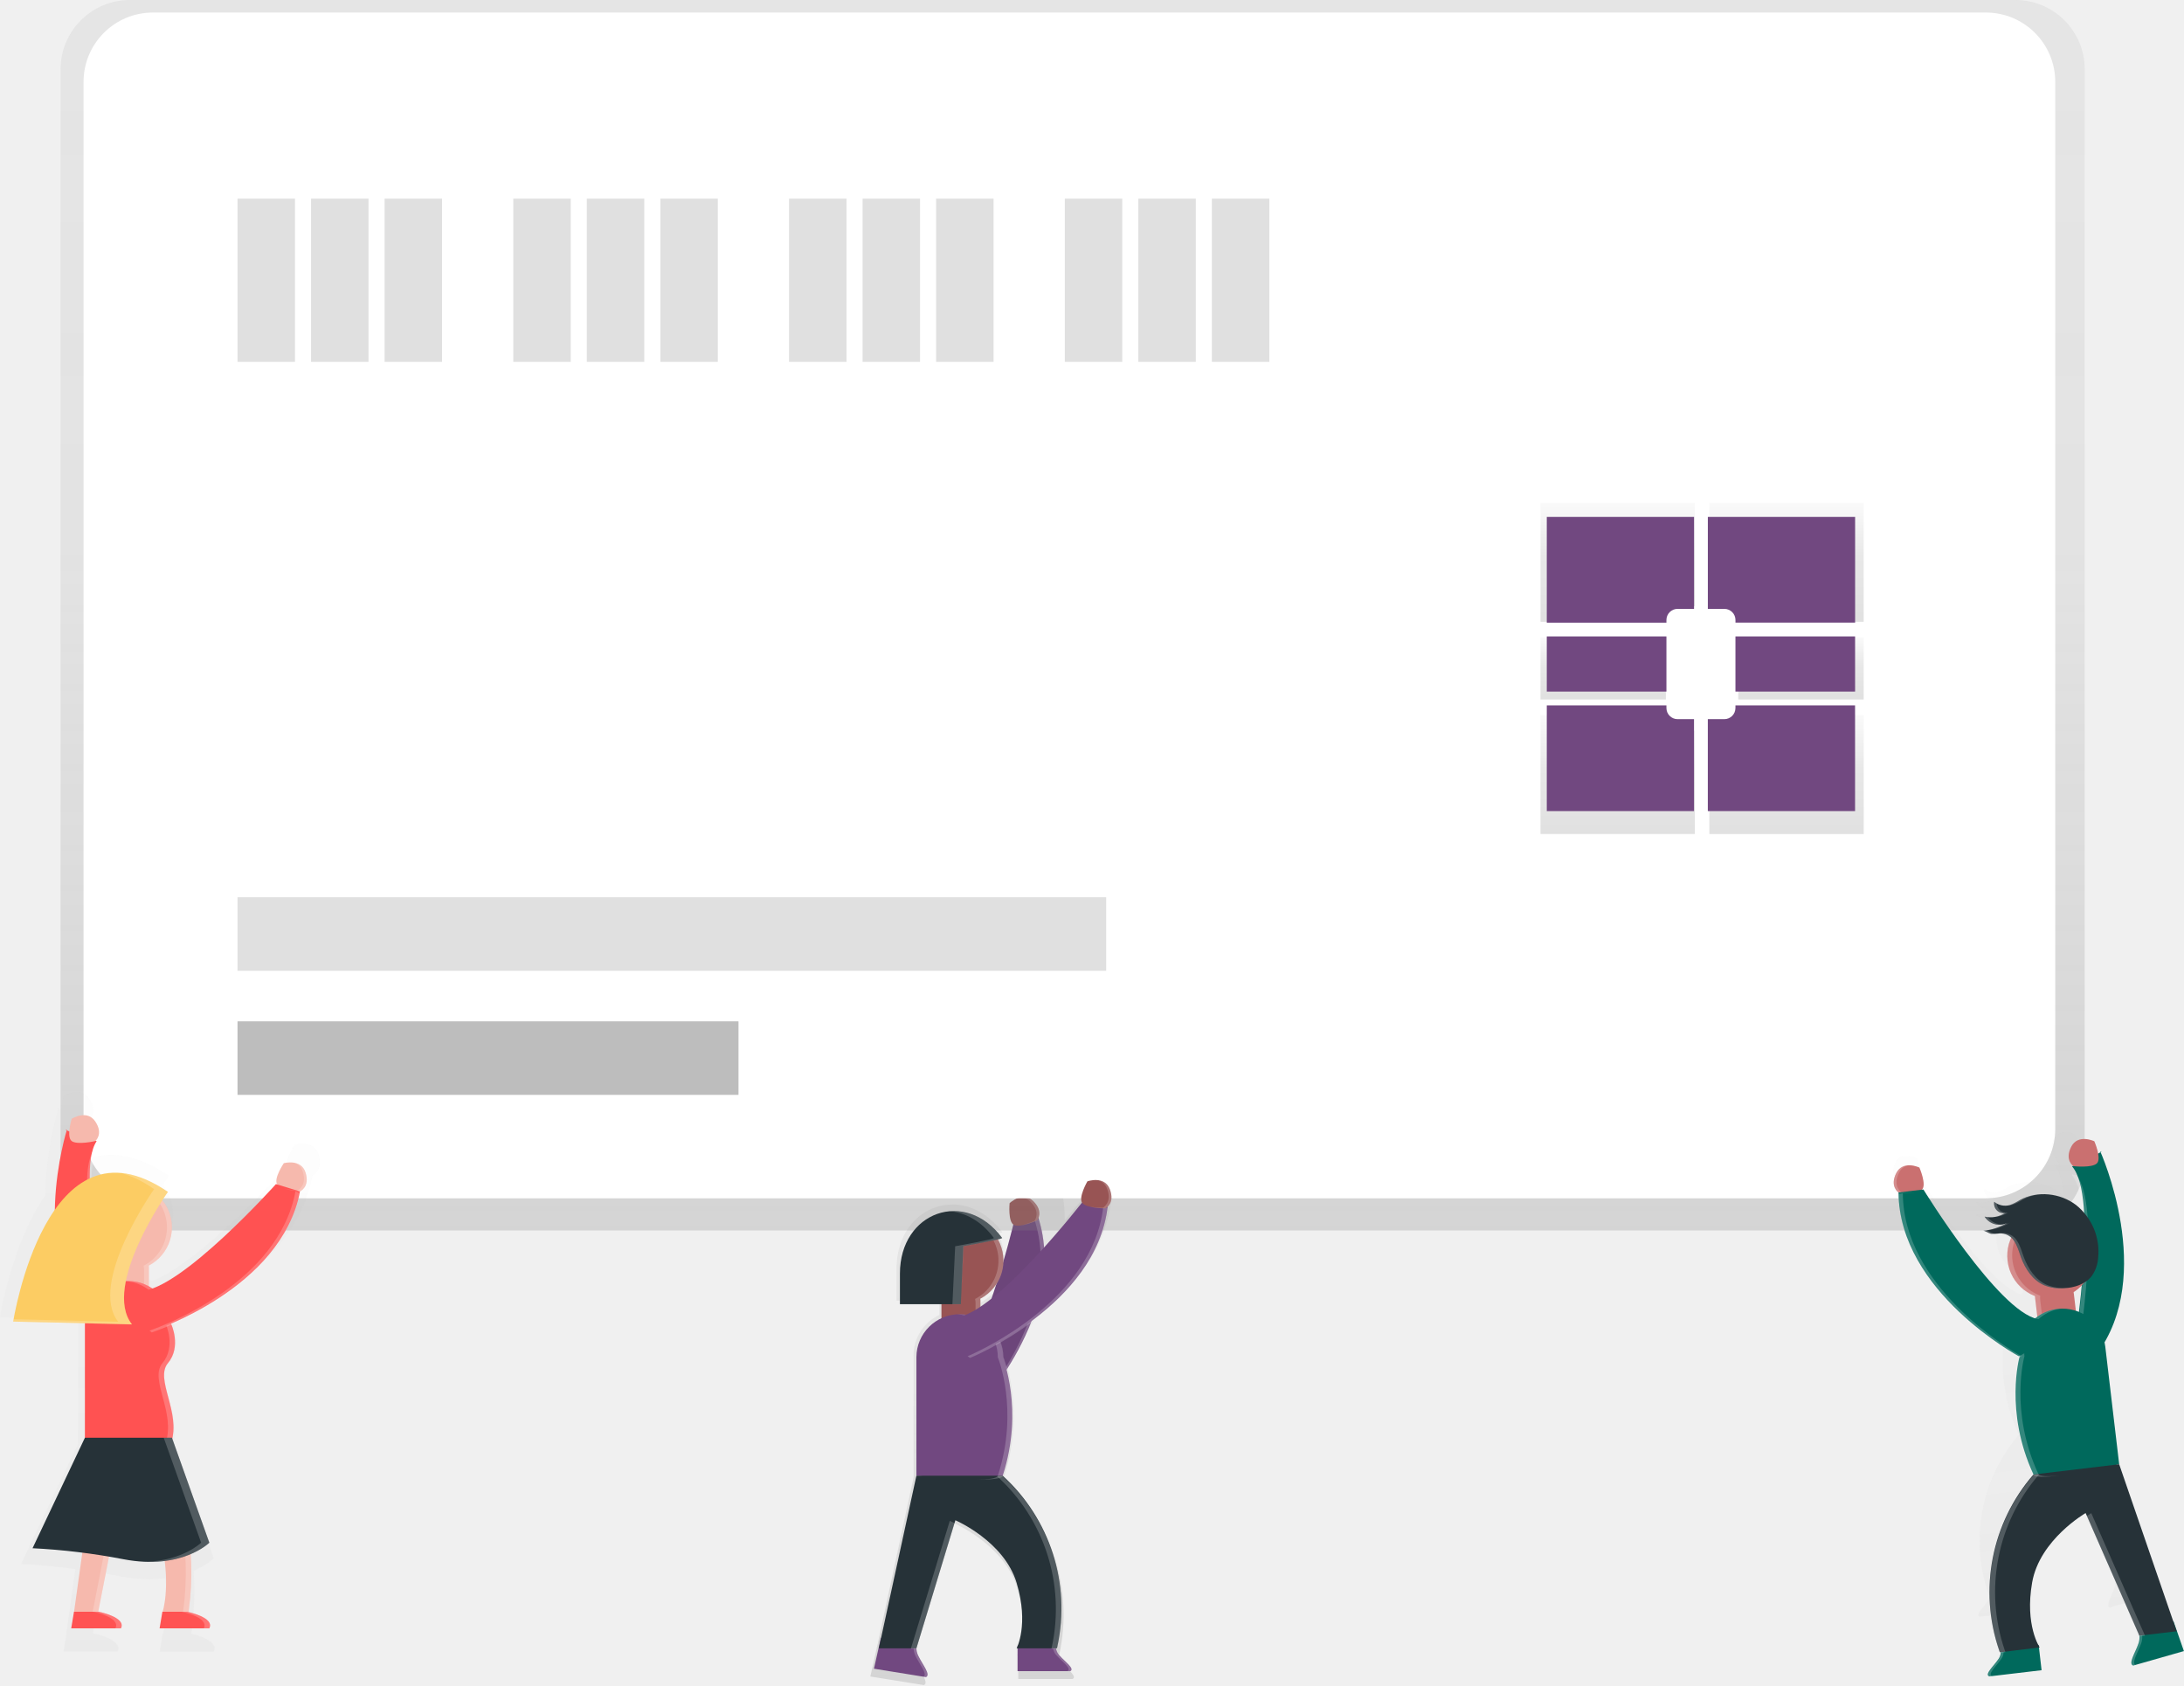
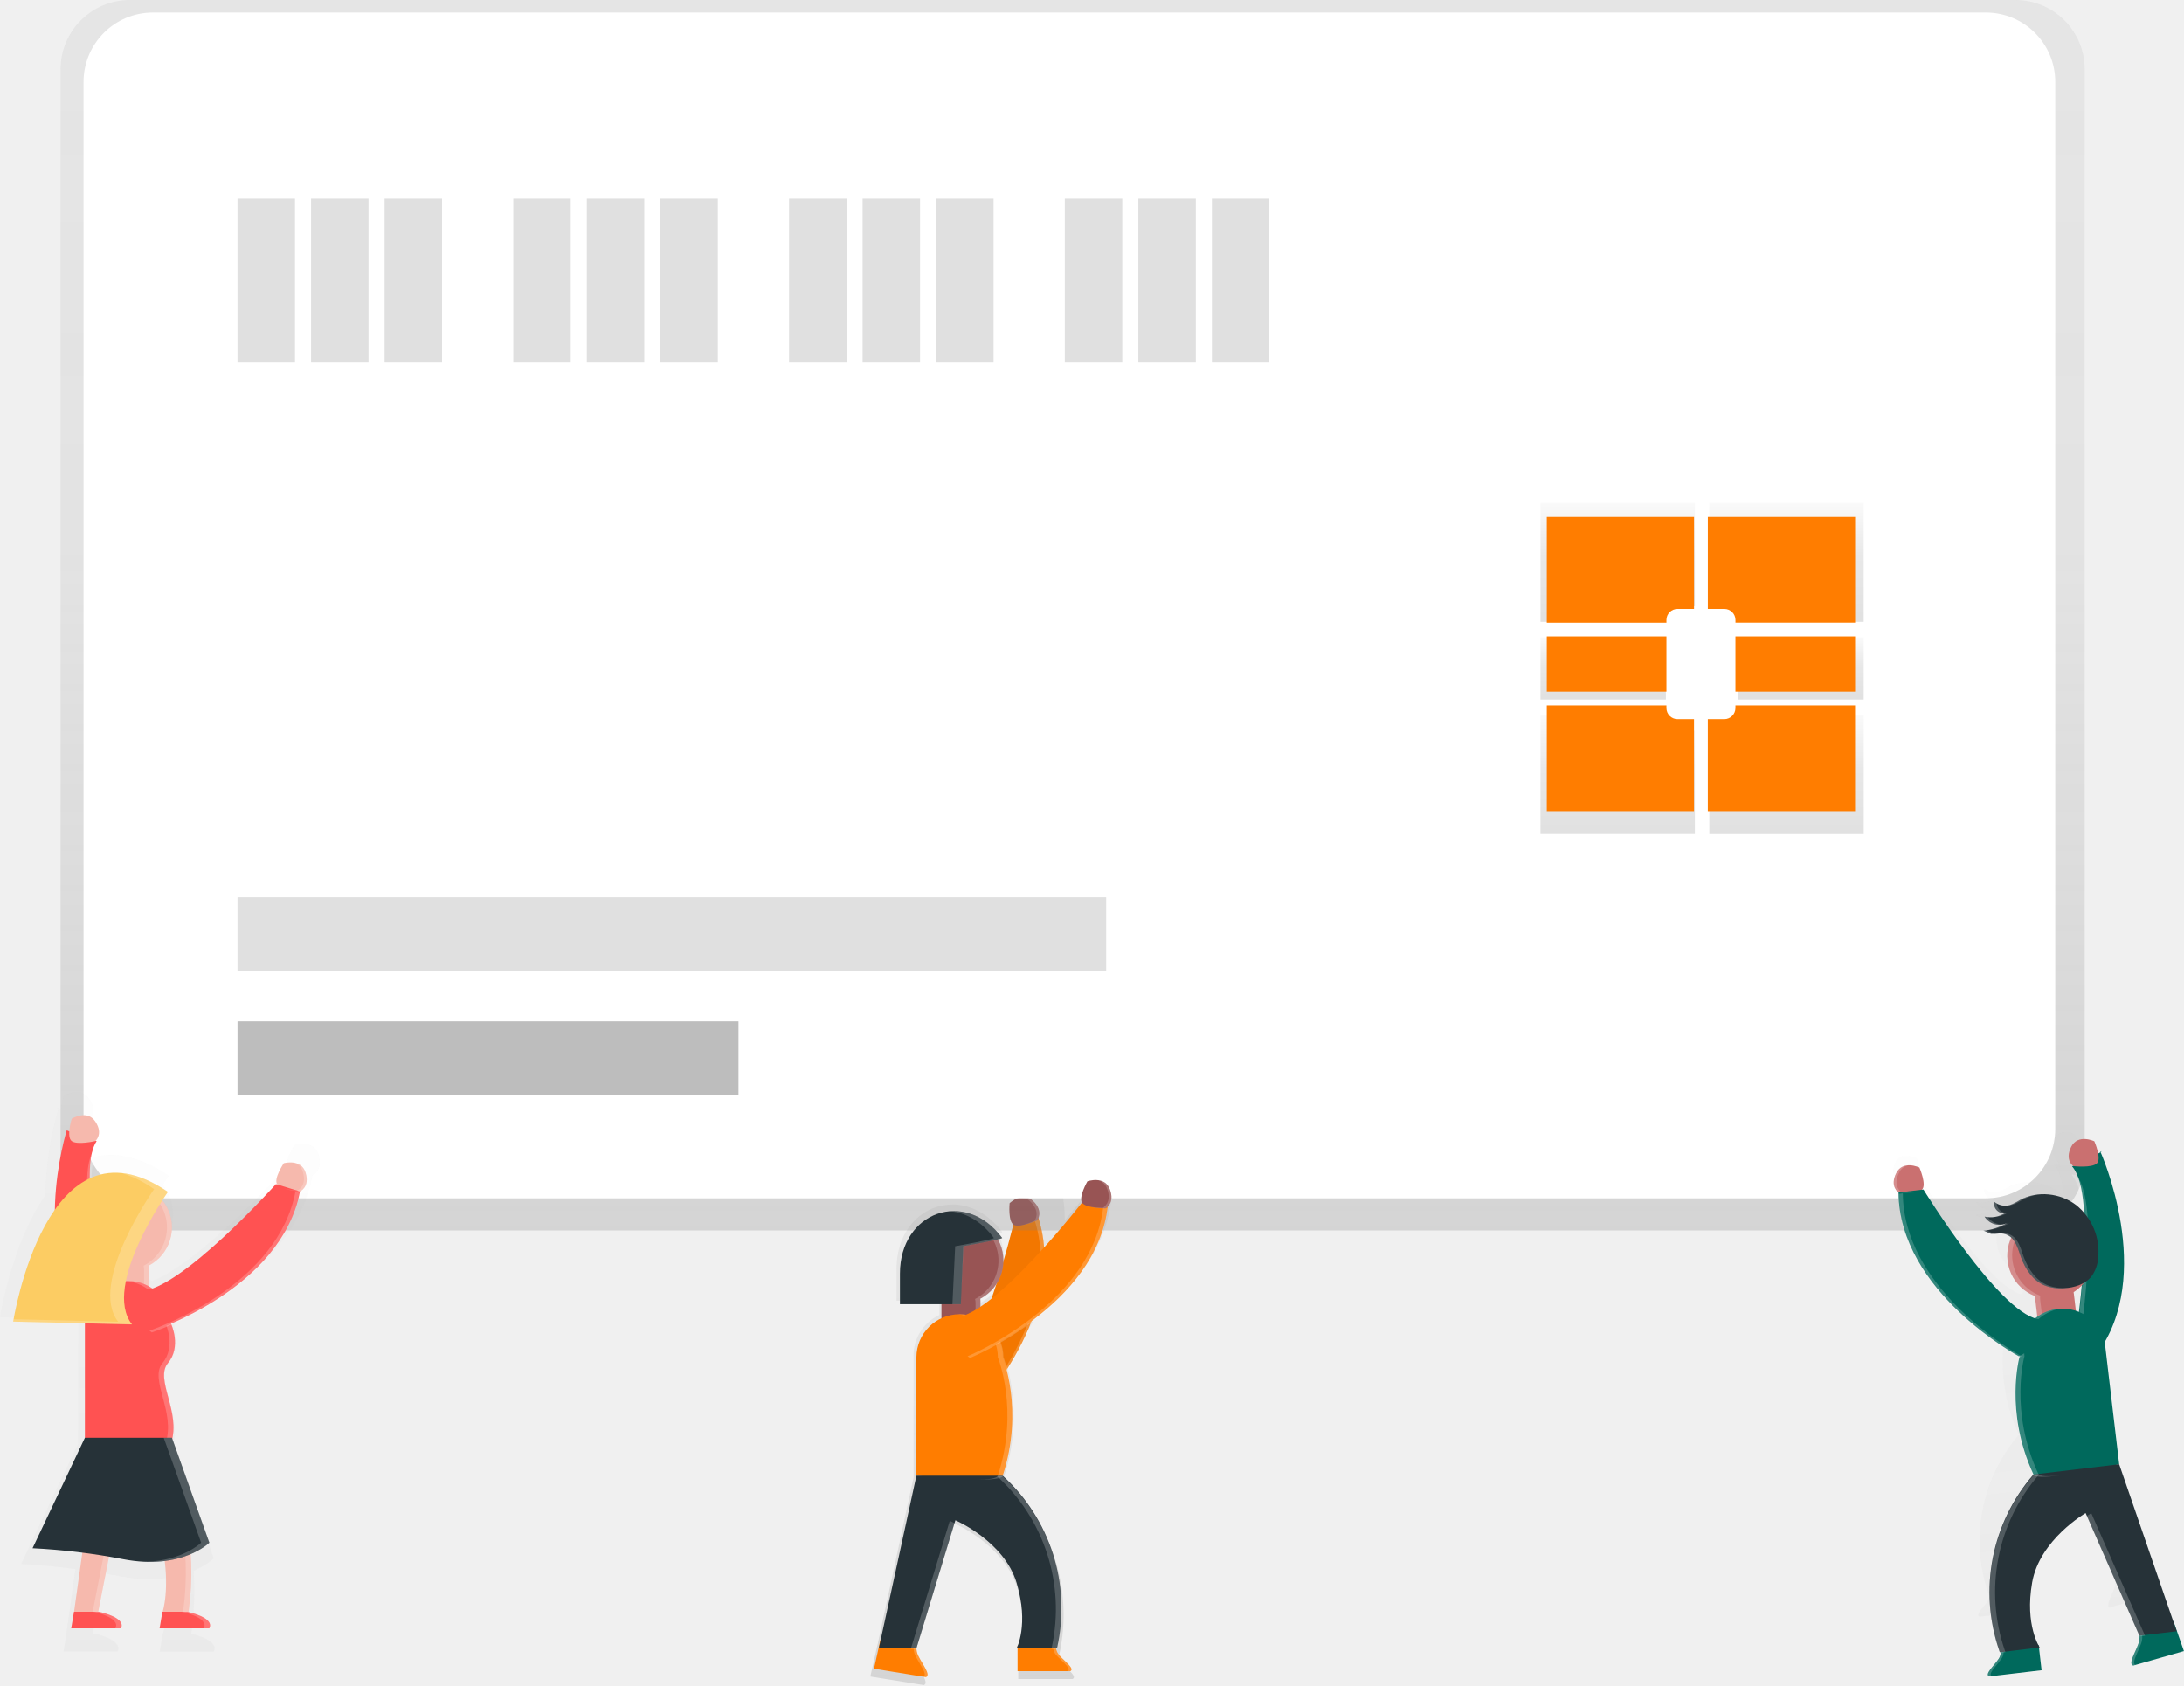
<svg xmlns="http://www.w3.org/2000/svg" xmlns:xlink="http://www.w3.org/1999/xlink" id="cd338372-37be-4ee8-afc9-e27dd8bc08a1" data-name="Layer 1" width="865.8" height="668.07" viewBox="0 0 865.8 668.07">
  <defs>
    <linearGradient id="5a15c0c4-f6d1-40d6-9bac-8202a6edfd59" x1="560.63" y1="784.03" x2="560.63" y2="573.72" gradientUnits="userSpaceOnUse">
      <stop offset="0" stop-color="gray" stop-opacity="0.25" />
      <stop offset="0.54" stop-color="gray" stop-opacity="0.12" />
      <stop offset="1" stop-color="gray" stop-opacity="0.1" />
    </linearGradient>
    <linearGradient id="227e45eb-ee74-46dc-b876-0d193f7e7a0b" x1="425.22" y1="487.8" x2="425.22" y2="0" xlink:href="#5a15c0c4-f6d1-40d6-9bac-8202a6edfd59" />
    <linearGradient id="a853fb8d-2b8c-44a9-a23e-77c77a519af1" x1="808.39" y1="362.48" x2="808.39" y2="315.28" gradientUnits="userSpaceOnUse">
      <stop offset="0" stop-opacity="0.12" />
      <stop offset="0.55" stop-opacity="0.09" />
      <stop offset="1" stop-opacity="0.02" />
    </linearGradient>
    <linearGradient id="0f81e42c-d8b8-4b6c-862e-4b218f0ffc25" x1="808.39" y1="446.62" x2="808.39" y2="399.42" xlink:href="#a853fb8d-2b8c-44a9-a23e-77c77a519af1" />
    <linearGradient id="783708c8-9659-46f2-bd72-ba8277d3ac92" x1="635.55" y1="277.3" x2="635.55" y2="252.67" xlink:href="#a853fb8d-2b8c-44a9-a23e-77c77a519af1" />
    <linearGradient id="a1ae0234-a586-4cb6-99c7-0e8aa4d3f826" x1="875.32" y1="446.62" x2="875.32" y2="399.42" xlink:href="#a853fb8d-2b8c-44a9-a23e-77c77a519af1" />
    <linearGradient id="5620fde9-a651-4919-b705-7babd58731f6" x1="875.32" y1="362.48" x2="875.32" y2="315.28" xlink:href="#a853fb8d-2b8c-44a9-a23e-77c77a519af1" />
    <linearGradient id="abf35d66-8f61-4b87-95bb-db3baf9815c5" x1="713.96" y1="277.3" x2="713.96" y2="252.67" xlink:href="#a853fb8d-2b8c-44a9-a23e-77c77a519af1" />
    <linearGradient id="2bf556ed-678b-49a1-9277-c2e12ee91ba0" x1="190.06" y1="555.46" x2="190.06" y2="555.12" xlink:href="#5a15c0c4-f6d1-40d6-9bac-8202a6edfd59" />
    <linearGradient id="127f5fdc-f51f-46e4-9a64-0adfb297010f" x1="230.49" y1="770.65" x2="230.49" y2="548.93" xlink:href="#5a15c0c4-f6d1-40d6-9bac-8202a6edfd59" />
    <linearGradient id="7720de28-d318-47dd-b651-90cb043782be" x1="1098.09" y1="200.15" x2="1098.09" y2="199.87" gradientTransform="translate(-122.01 499.58) rotate(-6.74)" xlink:href="#5a15c0c4-f6d1-40d6-9bac-8202a6edfd59" />
    <linearGradient id="6be30b07-31e3-43de-a343-f0abadb78875" x1="1064.87" y1="383.99" x2="1064.87" y2="194.73" gradientTransform="translate(-122.01 499.58) rotate(-6.74)" xlink:href="#5a15c0c4-f6d1-40d6-9bac-8202a6edfd59" />
  </defs>
  <path d="M589.32,776.61c-.49-.48-1-1-1.36-1.41a6,6,0,0,1-1.41-2.71h.36l.17-.77a73.9,73.9,0,0,0-22.17-69.9.81.81,0,0,0,.1-.18,77.15,77.15,0,0,0,.88-45.84A132.9,132.9,0,0,0,577.75,638c12.23-9.35,24.93-22.88,28.84-40.46a50.94,50.94,0,0,0,1-5.78c1-1,2.42-3.17.92-7.12a6.79,6.79,0,0,0-.44-.93c-.05-.09-.11-.18-.17-.26a5.77,5.77,0,0,0-.35-.51l-.23-.26a5.22,5.22,0,0,0-.37-.37l-.26-.22-.4-.28-.28-.17-.43-.21-.27-.12-.48-.16-.24-.07q-.34-.09-.68-.14h0a10.7,10.7,0,0,0-4.53.45s-3.6,6.24-2.19,8.62c-1.09,1.38-4,5.07-8,9.81A54,54,0,0,0,588,588a51,51,0,0,0-1.47-5.68c.53-1.32.9-3.88-2.1-6.86a6.83,6.83,0,0,0-.78-.67l-.26-.17a5.85,5.85,0,0,0-.53-.32l-.31-.14c-.16-.07-.33-.14-.49-.19l-.32-.09-.48-.1-.32,0-.48,0h-.3l-.51.05-.25,0q-.35.06-.68.16h0a10.7,10.7,0,0,0-3.94,2.28s-.7,7.17,1.56,8.76C575.29,589.14,570,610,563,627a80,80,0,0,1-7.37,5.66v-1.54a8,8,0,0,0,0-.85h0a7.93,7.93,0,0,0-.13-.81l.13-.07.54-.3.78-.48.5-.32q.56-.39,1.08-.81l.41-.35c.25-.21.48-.43.72-.65L560,626q.43-.44.83-.92l.29-.35q.38-.47.72-1l.29-.43q.31-.48.59-1l.18-.32c.23-.43.44-.87.64-1.32l.16-.4q.22-.54.4-1.11c0-.13.09-.26.13-.39.15-.48.28-1,.38-1.48,0-.1,0-.2.05-.3q.12-.64.2-1.29c0-.15,0-.29,0-.44,0-.53.08-1.06.08-1.61a17.55,17.55,0,0,0-2.26-8.62l.83-.22.61-.19c.23-.08.34-.15.31-.2-.43-.58-.87-1.13-1.32-1.67l-.44-.5c-.31-.36-.63-.71-1-1l-.51-.52c-.32-.31-.64-.62-1-.91l-.5-.45c-.4-.35-.8-.67-1.21-1l-.26-.21c-.49-.36-1-.7-1.47-1l-.56-.34c-.32-.2-.65-.39-1-.57l-.65-.34-.91-.44-.67-.3c-.32-.13-.65-.26-1-.37l-.61-.22c-.49-.16-1-.3-1.47-.43l-.76-.17-.81-.17-.82-.13-.75-.09-.84-.07-.73,0-.84,0q-.7,0-1.39.07h0c-10.88.89-20.4,10.39-20.4,25.48V631.6h17v5.68a17.63,17.63,0,0,0-10.24,16v48.37L515,767.95h-.07l0,.18h0l-2.8,12.48L533.34,784a1.09,1.09,0,0,0,.67-1.25,3.93,3.93,0,0,0-.25-1,16.83,16.83,0,0,0-1.21-2.38c-.75-1.29-1.64-2.67-2.24-3.92a8.75,8.75,0,0,1-.69-2,7.71,7.71,0,0,1-.14-1.08l15.61-51.3-.07,0,.37-1.21s19.92,8.54,25,25.61c4.15,13.84,1.57,22.81.45,25.71h-.07v.17c-.22.55-.38.86-.38.86h.38v9.39h21.53C593.94,780.77,591.44,778.68,589.32,776.61Z" transform="translate(-167.1 -115.97)" fill="url(#5a15c0c4-f6d1-40d6-9bac-8202a6edfd59)" />
-   <path d="M553.72,675.35s37.14-39.05,25-76.58l-9.74,2s-13.07,55-27,62.89S553.72,675.35,553.72,675.35Z" transform="translate(-167.1 -115.97)" fill="#714880" />
+   <path d="M553.72,675.35s37.14-39.05,25-76.58l-9.74,2s-13.07,55-27,62.89S553.72,675.35,553.72,675.35Z" transform="translate(-167.1 -115.97)" fill="#ff7d00" />
  <path d="M553.72,675.35s37.14-39.05,25-76.58l-9.74,2s-13.07,55-27,62.89S553.72,675.35,553.72,675.35Z" transform="translate(-167.1 -115.97)" opacity="0.05" />
  <path d="M577.24,599.64l1.62-.33c12.1,37.53-25,76.58-25,76.58l-1.14-.19C557,671,588.53,634.64,577.24,599.64Z" transform="translate(-167.1 -115.97)" fill="#fff" opacity="0.2" />
  <path d="M578.28,599.75s2.7-3.36-1.53-7.57-9.41.78-9.41.78-.74,7.47,1.75,8.65S578.28,599.75,578.28,599.75Z" transform="translate(-167.1 -115.97)" fill="#985454" />
  <path d="M577.19,600s2.7-3.36-1.53-7.57a5.29,5.29,0,0,0-4.51-1.65,5.36,5.36,0,0,1,5.59,1.43c4.23,4.21,1.53,7.57,1.53,7.57a29.92,29.92,0,0,1-6.22,2A32.67,32.67,0,0,0,577.19,600Z" transform="translate(-167.1 -115.97)" fill="#fff" opacity="0.2" />
  <rect x="24.01" width="802.42" height="487.8" rx="27.5" ry="27.5" fill="url(#227e45eb-ee74-46dc-b876-0d193f7e7a0b)" />
  <rect x="33.12" y="4.97" width="781.64" height="470.08" rx="27.5" ry="27.5" fill="#fff" />
  <rect x="94.16" y="78.76" width="22.78" height="64.68" fill="#e0e0e0" />
  <rect x="123.31" y="78.76" width="22.78" height="64.68" fill="#e0e0e0" />
  <rect x="152.46" y="78.76" width="22.78" height="64.68" fill="#e0e0e0" />
  <rect x="203.48" y="78.76" width="22.78" height="64.68" fill="#e0e0e0" />
  <rect x="232.63" y="78.76" width="22.78" height="64.68" fill="#e0e0e0" />
  <rect x="261.78" y="78.76" width="22.78" height="64.68" fill="#e0e0e0" />
  <rect x="312.8" y="78.76" width="22.78" height="64.68" fill="#e0e0e0" />
  <rect x="341.95" y="78.76" width="22.78" height="64.68" fill="#e0e0e0" />
  <rect x="371.1" y="78.76" width="22.78" height="64.68" fill="#e0e0e0" />
  <rect x="422.12" y="78.76" width="22.78" height="64.68" fill="#e0e0e0" />
  <rect x="451.27" y="78.76" width="22.78" height="64.68" fill="#e0e0e0" />
  <rect x="480.42" y="78.76" width="22.78" height="64.68" fill="#e0e0e0" />
  <rect x="94.16" y="404.9" width="198.6" height="29.15" fill="#bdbdbd" />
  <rect x="94.16" y="355.71" width="344.36" height="29.15" fill="#e0e0e0" />
  <path d="M827.51,361.28a4.8,4.8,0,0,1,4.62-5H839v-41h-61.2v47.2h49.72Z" transform="translate(-167.1 -115.97)" fill="url(#a853fb8d-2b8c-44a9-a23e-77c77a519af1)" />
  <path d="M832.13,405.58a4.8,4.8,0,0,1-4.62-5v-1.2H777.79v47.2H839v-41Z" transform="translate(-167.1 -115.97)" fill="url(#0f81e42c-d8b8-4b6c-862e-4b218f0ffc25)" />
  <rect x="610.69" y="252.67" width="49.72" height="24.63" fill="url(#783708c8-9659-46f2-bd72-ba8277d3ac92)" />
  <path d="M856.2,400.62a4.8,4.8,0,0,1-4.62,5h-6.85v41h61.2v-47.2H856.2Z" transform="translate(-167.1 -115.97)" fill="url(#a1ae0234-a586-4cb6-99c7-0e8aa4d3f826)" />
  <path d="M844.72,315.28v41h6.85a4.8,4.8,0,0,1,4.62,5v1.2h49.72v-47.2Z" transform="translate(-167.1 -115.97)" fill="url(#5620fde9-a651-4919-b705-7babd58731f6)" />
  <rect x="689.1" y="252.67" width="49.72" height="24.63" fill="url(#abf35d66-8f61-4b87-95bb-db3baf9815c5)" />
-   <path d="M827.72,361.75a4.41,4.41,0,0,1,4.41-4.4h6.54V320.91H780.29v41.91h47.43Z" transform="translate(-167.1 -115.97)" fill="#714880" />
-   <path d="M832.13,401.07a4.41,4.41,0,0,1-4.41-4.4v-1.06H780.29v41.91h58.37V401.07Z" transform="translate(-167.1 -115.97)" fill="#714880" />
-   <rect x="613.19" y="252.31" width="47.43" height="21.86" fill="#714880" />
-   <path d="M855.08,396.67a4.41,4.41,0,0,1-4.41,4.4h-6.54v36.44h58.37V395.61H855.08Z" transform="translate(-167.1 -115.97)" fill="#714880" />
-   <path d="M844.14,320.91v36.44h6.54a4.41,4.41,0,0,1,4.41,4.4v1.06h47.43V320.91Z" transform="translate(-167.1 -115.97)" fill="#714880" />
-   <rect x="687.98" y="252.31" width="47.43" height="21.86" fill="#714880" />
+   <path d="M827.72,361.75a4.41,4.41,0,0,1,4.41-4.4h6.54V320.91H780.29v41.91h47.43Z" transform="translate(-167.1 -115.97)" fill="#ff7d00" />
+   <path d="M832.13,401.07a4.41,4.41,0,0,1-4.41-4.4v-1.06H780.29v41.91h58.37V401.07Z" transform="translate(-167.1 -115.97)" fill="#ff7d00" />
+   <rect x="613.19" y="252.31" width="47.43" height="21.86" fill="#ff7d00" />
+   <path d="M855.08,396.67a4.41,4.41,0,0,1-4.41,4.4h-6.54v36.44h58.37V395.61H855.08Z" transform="translate(-167.1 -115.97)" fill="#ff7d00" />
+   <path d="M844.14,320.91v36.44h6.54a4.41,4.41,0,0,1,4.41,4.4v1.06h47.43V320.91Z" transform="translate(-167.1 -115.97)" fill="#ff7d00" />
+   <rect x="687.98" y="252.31" width="47.43" height="21.86" fill="#ff7d00" />
  <g opacity="0.2">
    <path d="M190.23,555.46l.09-.3S189.21,555,190.23,555.46Z" transform="translate(-167.1 -115.97)" fill="url(#2bf556ed-678b-49a1-9277-c2e12ee91ba0)" />
  </g>
  <g opacity="0.2">
    <path d="M293.42,573.82a7.22,7.22,0,0,0-.39-1c0-.1-.11-.19-.16-.29a6.15,6.15,0,0,0-.33-.56c-.07-.1-.15-.19-.22-.29a5.55,5.55,0,0,0-.36-.42l-.26-.25c-.13-.12-.26-.23-.4-.33l-.28-.2-.44-.26-.28-.15-.5-.21-.25-.1q-.36-.12-.71-.2h0a11.31,11.31,0,0,0-4.81.13s-4.59,6.77-2.82,9.2l-.58-.18s-34.09,38-53.32,45.1q-.74-.5-1.53-.94v-7.11a8.4,8.4,0,0,0,0-.89v0a8.33,8.33,0,0,0-.14-.85l.14-.08.57-.32.83-.5.53-.34q.59-.41,1.15-.86l.43-.37c.26-.22.51-.45.76-.69l.44-.43q.46-.47.88-1l.31-.38q.4-.49.76-1l.31-.46q.33-.5.63-1l.19-.34c.24-.45.47-.92.67-1.4l.17-.42q.23-.58.43-1.17c0-.14.09-.27.14-.41.16-.51.29-1,.4-1.56,0-.1,0-.21.06-.32q.13-.67.21-1.36c0-.15,0-.31,0-.46.05-.56.09-1.13.09-1.7a18.56,18.56,0,0,0-4.14-11.71c1.46-2.28,2.41-3.62,2.41-3.62-.88-.6-1.74-1.16-2.6-1.68l-.83-.49c-.57-.34-1.15-.68-1.71-1l-1-.51c-.51-.27-1-.53-1.53-.78l-1-.45c-.49-.22-1-.44-1.45-.63l-1-.38c-.48-.19-1-.36-1.44-.52l-.9-.3c-.49-.16-1-.29-1.47-.42l-.8-.22c-.55-.13-1.09-.25-1.63-.35l-.58-.12c-.73-.13-1.46-.23-2.18-.3h0a26,26,0,0,0-13.09,2c.22-5.24,1.1-9.55,2.94-12.22l-.45-.15-.16.15s-.54.12-1.37.27a11.44,11.44,0,0,0-.71,1.33,15.23,15.23,0,0,1,2.09-5.21l-.45-.15c.65-.66,3-3.55-.16-8.27-3.61-5.41-10.23-1.2-10.23-1.2a28,28,0,0,0-1,5.46c-.51-.2-.86-.36-1.1-.48a136.34,136.34,0,0,0-5.14,34.34c-11.92,16.93-16.86,41.92-17.82,47.31h0l-.07.43v0c-.07.39-.1.6-.1.6l31,.72c0,.11,0,.21,0,.32V688.3L175.45,736S184,736.31,197,738l-3.57,25.52h0l-1.19,7.16h21.48c2.39-4.77-9.55-7.16-9.55-7.16h-.27l4.66-23.81q3.09.52,6.35,1.14a62.21,62.21,0,0,0,9.67,1.09h0a51.4,51.4,0,0,0,8.05-.35c1.57,12.91-.49,20.62-.89,21.94h-.13l-1.19,7.16h21.48c2.08-4.16-6.73-6.51-9-7l.1-.7a119.82,119.82,0,0,0,.85-24.31,29.42,29.42,0,0,0,7.64-4.56l0,0,.3-.26,0,0,.09-.09-16-44.87c3-12.7-7.42-26-1.86-32.71s2.15-15.18,1.54-16.63c15-6.56,45.39-23,53.91-51.47a53.85,53.85,0,0,0,1.52-6.1S295.29,580.05,293.42,573.82Z" transform="translate(-167.1 -115.97)" fill="url(#127f5fdc-f51f-46e4-9a64-0adfb297010f)" />
  </g>
  <path d="M193.64,563.8s-16.29,51.37,11,79.81l7.89-6s-16.14-56.07-7.11-69.24C189.5,563,193.64,563.8,193.64,563.8Z" transform="translate(-167.1 -115.97)" fill="#ff5252" />
  <path d="M204.9,568.33s3.31-2.76,0-7.73-9.38-1.1-9.38-1.1-2.21,7.17,0,8.83S204.9,568.33,204.9,568.33Z" transform="translate(-167.1 -115.97)" fill="#f6b9ad" />
  <rect x="210.69" y="611.65" width="15.45" height="22.9" rx="7.06" ry="7.06" transform="translate(269.73 1130.24) rotate(-180)" fill="#f6b9ad" />
  <path d="M211.45,640.88s-15.94-55.38-7.26-69c.77-.14,1.26-.25,1.26-.25l.14-.14.41.14c-9,13.17,7.11,69.24,7.11,69.24l-7.89,6-.69-.74Z" transform="translate(-167.1 -115.97)" fill="#fff" opacity="0.2" />
  <circle cx="51.04" cy="486.58" r="17.11" fill="#f6b9ad" />
  <path d="M224.21,626.83v-7.45a7.67,7.67,0,0,0-.18-1.62,17.11,17.11,0,0,0-6.86-32.29l1,0A17.11,17.11,0,0,1,226,617.76a7.67,7.67,0,0,1,.18,1.62v7.45a7.67,7.67,0,0,1-8.69,7.66A7.75,7.75,0,0,0,224.21,626.83Z" transform="translate(-167.1 -115.97)" fill="#fff" opacity="0.2" />
  <path d="M200.76,687.81s33,3.73,34.22,0c3.94-12.07-6.62-25.07-1.32-31.43,5.48-6.57,1.32-15.47,1.32-15.47a17.11,17.11,0,0,0-17.11-17.11h0a17.11,17.11,0,0,0-17.11,17.11Z" transform="translate(-167.1 -115.97)" fill="#ff5252" />
  <path d="M233.7,656.38c5.48-6.57,1.32-15.47,1.32-15.47a17.11,17.11,0,0,0-17.11-17.11c-.37,0-.73,0-1.1.06a17.09,17.09,0,0,1,16,17.05s4.16,8.9-1.32,15.47c-5.31,6.37,5.25,19.37,1.32,31.43-.38,1.15-3.78,1.59-8.3,1.65,5.58.06,10.06-.32,10.49-1.65C239,675.74,228.4,662.74,233.7,656.38Z" transform="translate(-167.1 -115.97)" fill="#fff" opacity="0.2" />
  <path d="M228,686.72h0c12.07,17.08,17.37,42.87,13.93,67.69l-.1.74H231.52s3.19-9.38,0-25.94a41,41,0,0,0-15.6-24.83L206,755.15h-9.57L206,686.72Z" transform="translate(-167.1 -115.97)" fill="#f6b9ad" />
  <path d="M286,588.3s4-1.67,2.26-7.39-8.65-3.8-8.65-3.8-4.21,6.21-2.59,8.44S286,588.3,286,588.3Z" transform="translate(-167.1 -115.97)" fill="#f6b9ad" />
  <path d="M227.44,643.66S278.7,627.05,286,588.3l-9.5-2.91s-37.73,42.12-53.69,42.42S227.44,643.66,227.44,643.66Z" transform="translate(-167.1 -115.97)" fill="#ff5252" />
  <path d="M284.22,588.34l1.58.49c-7.26,38.76-58.53,55.37-58.53,55.37l-.91-.71C232.39,641.37,277.45,624.49,284.22,588.34Z" transform="translate(-167.1 -115.97)" fill="#fff" opacity="0.2" />
  <g opacity="0.2">
    <path d="M213.73,704.37l-9.93,50.77H206l9.64-49.29A23.69,23.69,0,0,0,213.73,704.37Z" transform="translate(-167.1 -115.97)" fill="#fff" />
    <path d="M228,686.72h-2.19c12.07,17.08,17.37,42.87,13.93,67.69l-.1.74h2.19l.1-.74C245.35,729.59,240,703.79,228,686.72Z" transform="translate(-167.1 -115.97)" fill="#fff" />
  </g>
  <path d="M284.91,588s4-1.67,2.26-7.39A5.29,5.29,0,0,0,284,577a5.36,5.36,0,0,1,4.23,3.92c1.71,5.72-2.26,7.39-2.26,7.39a29.92,29.92,0,0,1-6.42-1.21A32.67,32.67,0,0,0,284.91,588Z" transform="translate(-167.1 -115.97)" fill="#fff" opacity="0.2" />
  <path d="M200.76,685.94,180,729.75a257.3,257.3,0,0,1,36.14,4.38c23,4.38,33.95-6.57,33.95-6.57l-14.83-41.61Z" transform="translate(-167.1 -115.97)" fill="#263238" />
  <path d="M206.28,754.94s11,2.19,8.76,6.57H195.33l1.1-6.57Z" transform="translate(-167.1 -115.97)" fill="#ff5252" />
  <path d="M241.32,754.94s11,2.19,8.76,6.57H230.37l1.1-6.57Z" transform="translate(-167.1 -115.97)" fill="#ff5252" />
  <path d="M233.66,588.48S207.37,625.71,219.42,641l-47.09-1.1S185.47,555.63,233.66,588.48Z" transform="translate(-167.1 -115.97)" fill="#fccc63" />
  <path d="M233.66,588.48c-6.79-4.63-12.88-6.93-18.34-7.47a46.36,46.36,0,0,1,12.87,6.38s-26.28,37.23-14.24,52.57l-41.45-1c-.11.62-.16,1-.16,1l47.09,1.1C207.37,625.71,233.66,588.48,233.66,588.48Z" transform="translate(-167.1 -115.97)" fill="#fff" opacity="0.2" />
  <path d="M235.25,685.94H232l14.83,41.61s-7.08,7.06-21.79,7.57c16.94.54,25.07-7.57,25.07-7.57Z" transform="translate(-167.1 -115.97)" fill="#fff" opacity="0.2" />
  <path d="M206.28,754.94h-2.19s11,2.19,8.76,6.57H215C217.23,757.13,206.28,754.94,206.28,754.94Z" transform="translate(-167.1 -115.97)" fill="#fff" opacity="0.2" />
  <path d="M241.32,754.94h-2.19s11,2.19,8.76,6.57h2.19C252.27,757.13,241.32,754.94,241.32,754.94Z" transform="translate(-167.1 -115.97)" fill="#fff" opacity="0.2" />
  <g opacity="0.2">
    <path d="M991.73,569.28l.1.24C992.63,569,991.73,569.28,991.73,569.28Z" transform="translate(-167.1 -115.97)" fill="url(#7720de28-d318-47dd-b651-90cb043782be)" />
  </g>
  <g opacity="0.2">
    <path d="M1004.32,753l17.37-5L1018,737.52h0l-.05-.15-.06,0-19.36-56.17-5-42.05a15.62,15.62,0,0,0-.27-1.59c15.81-27.08,0-64.77-1.41-68.05-.18.12-.46.28-.86.5a23.06,23.06,0,0,0-1.38-4.39s-5.85-2.82-8.29,2c-2.13,4.19.07,6.34.68,6.82l-.35.17a12.61,12.61,0,0,1,2.22,4.08,9.47,9.47,0,0,0-.72-1c-.7,0-1.16-.09-1.16-.09l-.14-.11-.35.17c2.21,2.53,3.44,7.28,4,13.09a19,19,0,0,0-2.45-2.26,19.33,19.33,0,0,0-13.35-3.8h0l-.87.1h0q-.74.1-1.46.27l-.36.08-.61.16-.7.22-.5.17-.86.34-.32.14c-.35.16-.7.33-1,.51a18.88,18.88,0,0,1-3.57,1.79c-.17.05-.35.08-.52.12h0a6.27,6.27,0,0,1-4.22-.68l-.43-.26a5.8,5.8,0,0,1-.48-.35,2.78,2.78,0,0,0,0,1.21,3.67,3.67,0,0,0,1.56,2.32,3.47,3.47,0,0,0,.72.38,2.93,2.93,0,0,0,1.19.19,2.69,2.69,0,0,0,.41-.05l-.1.06c-.24.15-.48.29-.73.41l-.05,0c-.27.13-.54.25-.81.36l0,0a9.5,9.5,0,0,1-4.35.58h0l-.48-.06c-.24,0-.48-.07-.71-.13a5.26,5.26,0,0,0,.3.45l.11.13.23.28.13.14.25.25.14.13.3.24.12.09.44.29.15.08.32.17.21.09.28.12.23.08.28.09.23.07.32.07.39.07.29,0,.28,0h.78l.29,0,.24,0,.28,0h0a5.45,5.45,0,0,0,1.58-.59c-.31.19-.63.36-1,.53h0l-.48.24-.5.24-.49.22-.51.21-.49.19-.53.19-.49.16-.56.17-.47.13-.61.15-.44.1-.7.13-.37.06-1.06.14h0a4.61,4.61,0,0,1,1.75.67,4.41,4.41,0,0,0,1.08.42,3.93,3.93,0,0,0,.5,0h.62l.41,0,.53-.07.4,0,.48,0a7.16,7.16,0,0,1,2.93.57,5.1,5.1,0,0,1,1.33.91c-.12.26-.24.53-.35.8s-.18.47-.26.7q-.24.71-.42,1.44a15.41,15.41,0,0,0-.31,5.38c0,.33.09.66.15,1l.05.27q.08.39.18.77l0,.2q.13.47.28.93l.07.18q.13.38.28.75l.09.22a15.32,15.32,0,0,0,.88,1.73l.1.17q.23.38.48.74l0,.07q.29.41.6.8l0,.06q.29.36.6.7l.07.08a15.52,15.52,0,0,0,1.45,1.39l0,0a15.49,15.49,0,0,0,4.46,2.59,6.9,6.9,0,0,0,0,.72h0a7,7,0,0,0,0,.74l.68,5.74q-.46.32-.9.67c-14.35-4.58-39.84-46.07-39.84-46.07l-.49.06c1.8-1.72-.94-7.92-.94-7.92a9.35,9.35,0,0,0-4-.82l-.27,0h-.12l-.21,0-.13,0-.2,0-.14,0-.19,0-.14,0-.2.06-.13,0-.21.09-.11,0-.31.16h0l-.29.18-.1.07-.2.15-.11.09-.17.16-.11.11-.16.17-.11.12-.16.2-.1.13-.16.25-.08.12c-.08.13-.15.26-.23.4-2.44,4.8.82,6.93.82,6.93a44.62,44.62,0,0,0,.34,5.19c3.57,32.07,40.79,52.84,42.69,53.88-.53,2.09-4.81,20.58,5,41.85a.72.72,0,0,0,.1.14,64.7,64.7,0,0,0-12.09,63.05l.22.65.32,0a4.41,4.41,0,0,1-.06.45,5,5,0,0,1-.23.79,6,6,0,0,1-.66,1.26l0,0c-.29.43-.64.87-1,1.32l-.38.47c-1.54,1.86-3.09,3.67-1.72,4.17h0l1-.12L970.75,755l-1-8.16.33,0s-.16-.24-.42-.7l0-.15h-.06c-1.28-2.41-4.44-9.95-2.25-22.4,2.7-15.37,19.14-24.84,19.14-24.84l.44,1-.06,0,18.85,43c0,.17,0,.35,0,.54a7.3,7.3,0,0,1-.15,1.28,7.94,7.94,0,0,1-.26,1c-.63,1.83-1.84,4-2.29,5.63a5.15,5.15,0,0,0-.15.67,2,2,0,0,0,0,.77.89.89,0,0,0,.66.66h0l.24-.07.52-.15ZM984.08,626.7q-.55-.23-1.11-.41l-.63-5.37a6.92,6.92,0,0,0-.26-1.21,15.45,15.45,0,0,0,3-2.49C984.78,620.66,984.42,623.88,984.08,626.7Z" transform="translate(-167.1 -115.97)" fill="url(#6be30b07-31e3-43de-a343-f0abadb78875)" />
  </g>
  <path d="M919.73,588.71s-3.61-2.35-.91-7.67,9.19-2.2,9.19-2.2,3,6.87,1,8.77S919.73,588.71,919.73,588.71Z" transform="translate(-167.1 -115.97)" fill="#ca7070" />
  <path id="4d99488d-df05-4ea4-b0bc-86897bea43e0" data-name="&lt;Path&gt;" d="M975.29,768.13l-15.11,1.78a5,5,0,0,1-1,4c-1.76,2.59-5.51,5.91-3.47,6.65l20.73-2.45Z" transform="translate(-167.1 -115.97)" fill="#00695c" />
  <path d="M960.31,773.83a5,5,0,0,0,1-4l-1.1.13a5,5,0,0,1-1,4c-1.76,2.59-5.51,5.91-3.47,6.65l1.1-.13C954.81,779.74,958.56,776.42,960.31,773.83Z" transform="translate(-167.1 -115.97)" fill="#fff" opacity="0.2" />
  <path id="4d5dc8b9-511c-4b13-afe4-1a204679192b" data-name="&lt;Path&gt;" d="M1028.72,758.65l-13.89,4a7.25,7.25,0,0,1-.05,5.05c-1.16,3.39-4.15,7.93-2,8.56l20.08-5.73Z" transform="translate(-167.1 -115.97)" fill="#00695c" />
  <path d="M999.72,572.47s22.2,49.1-1.58,80.55l-8.54-5.07s9.45-57.58-1.07-69.59C1003.74,571.22,999.72,572.47,999.72,572.47Z" transform="translate(-167.1 -115.97)" fill="#00695c" />
  <path d="M989.08,578.29s-3.61-2.35-.91-7.67,9.19-2.2,9.19-2.2,3,6.87,1,8.77S989.08,578.29,989.08,578.29Z" transform="translate(-167.1 -115.97)" fill="#ca7070" />
  <path d="M1015.88,767.57a7.25,7.25,0,0,0,.05-5.05l12.85-3.69-.06-.17-13.89,4a7.25,7.25,0,0,1-.05,5.05c-1.16,3.39-4.15,7.93-2,8.56l.84-.24C1012,775.09,1014.76,770.81,1015.88,767.57Z" transform="translate(-167.1 -115.97)" fill="#fff" opacity="0.2" />
  <rect x="974.35" y="622.82" width="15.45" height="22.9" rx="7.06" ry="7.06" transform="translate(-234.74 3.65) rotate(-6.74)" fill="#ca7070" />
  <path d="M991.08,651.11s9.33-56.87-.88-69.36c-.78,0-1.28-.1-1.28-.1l-.16-.12-.39.18c10.52,12,1.07,69.59,1.07,69.59l8.54,5.07c.2-.27.4-.54.59-.82Z" transform="translate(-167.1 -115.97)" fill="#fff" opacity="0.2" />
  <circle cx="979.94" cy="613.82" r="17.11" transform="translate(-232.36 3.26) rotate(-6.74)" fill="#ca7070" />
  <path d="M976.76,638.65l-.87-7.4a7.67,7.67,0,0,1,0-1.63,17.11,17.11,0,0,1,3-32.87l-1,.08a17.11,17.11,0,0,0-4,33,7.67,7.67,0,0,0,0,1.63l.87,7.4a7.67,7.67,0,0,0,9.53,6.59A7.75,7.75,0,0,1,976.76,638.65Z" transform="translate(-167.1 -115.97)" fill="#fff" opacity="0.2" />
  <path d="M1007.2,696.46s-32.33,7.57-34,4c-11.57-25-5.5-46.58-5.5-46.58a17.11,17.11,0,0,1,15-19h0a17.11,17.11,0,0,1,19,15Z" transform="translate(-167.1 -115.97)" fill="#00695c" />
  <path d="M1007.2,696.46,1030,762.67l-14.8,1.75-21.3-48.61s-18.21,10.49-21.2,27.51,3,25.76,3,25.76L959.88,771l-.25-.72a71.15,71.15,0,0,1,13.59-69.76h0" transform="translate(-167.1 -115.97)" fill="#263238" />
  <path d="M975.14,700.25c-11.57-25-5.5-46.58-5.5-46.58a17.11,17.11,0,0,1,13.89-18.83c-.37,0-.73,0-1.1.09h0a17.11,17.11,0,0,0-15,19s-6.07,21.56,5.5,46.58c.59,1.27,5.11,1.12,10.68.4C979.11,701.38,975.65,701.35,975.14,700.25Z" transform="translate(-167.1 -115.97)" fill="#fff" opacity="0.2" />
  <path d="M967.42,653.65s-47.47-25.51-47.68-64.94l9.86-1.17s29.59,48.18,45.24,51.34S967.42,653.65,967.42,653.65Z" transform="translate(-167.1 -115.97)" fill="#00695c" />
  <g opacity="0.2">
    <path d="M994.35,717l20.91,47.72,2.19-.26-21.3-48.61S995.47,716.22,994.35,717Z" transform="translate(-167.1 -115.97)" fill="#fff" />
    <path d="M975.45,700.49h0l-2.19.26h0a71.15,71.15,0,0,0-13.59,69.76l.25.72,2.19-.26-.25-.72A71.15,71.15,0,0,1,975.45,700.49Z" transform="translate(-167.1 -115.97)" fill="#fff" />
  </g>
  <path d="M921.44,589.06l-1.64.19c.21,39.43,47.68,64.94,47.68,64.94l1-.54C963,650.51,921.64,625.84,921.44,589.06Z" transform="translate(-167.1 -115.97)" fill="#fff" opacity="0.2" />
  <path d="M965.49,607.84c1.36,2,2,4.35,2.79,6.6,1.69,4.63,4.67,9.1,9.19,11.06a17.37,17.37,0,0,0,7.88,1.18c4.07-.22,8.36-1.53,10.89-4.73a14.09,14.09,0,0,0,2.63-7.36,23.68,23.68,0,0,0-8.74-20.89c-6.26-4.8-15.35-5.76-22.27-2a20.92,20.92,0,0,1-3.95,2,6.91,6.91,0,0,1-6.25-1.29,3.82,3.82,0,0,0,4.25,4.48,10.66,10.66,0,0,1-8.07,1.4,6.93,6.93,0,0,0,9.06,2.45,23.34,23.34,0,0,1-9.59,3.16c.71-.07,2.24,1.06,3.13,1.21a18.81,18.81,0,0,0,3.28-.15A6.37,6.37,0,0,1,965.49,607.84Z" transform="translate(-167.1 -115.97)" fill="#263238" />
  <g opacity="0.2">
    <path d="M961.9,596.89a10.55,10.55,0,0,1-3.9,1.5,10.62,10.62,0,0,0,5-1.63,3.87,3.87,0,0,1-4.34-3.68,6.5,6.5,0,0,1-1-.67A3.82,3.82,0,0,0,961.9,596.89Z" transform="translate(-167.1 -115.97)" fill="#fff" />
    <path d="M965,593.57a20.92,20.92,0,0,0,3.95-2,19,19,0,0,1,6.39-2.09,19.24,19.24,0,0,0-7.48,2.21,20.92,20.92,0,0,1-3.95,2c-.19.06-.39.09-.58.13A6.59,6.59,0,0,0,965,593.57Z" transform="translate(-167.1 -115.97)" fill="#fff" />
    <path d="M957.53,605c-.89-.15-2.42-1.28-3.13-1.21a23.34,23.34,0,0,0,9.59-3.16,6.11,6.11,0,0,1-2.15.72,23.35,23.35,0,0,1-8.54,2.57c.71-.07,2.24,1.06,3.13,1.21a7.35,7.35,0,0,0,2.3-.09A4.8,4.8,0,0,1,957.53,605Z" transform="translate(-167.1 -115.97)" fill="#fff" />
    <path d="M986.45,626.55a17.37,17.37,0,0,1-7.88-1.18c-4.52-2-7.5-6.43-9.19-11.06-.82-2.25-1.42-4.63-2.79-6.6a6.37,6.37,0,0,0-5.78-2.88,11,11,0,0,0-1.63.15c.18,0,.35,0,.54,0a6.37,6.37,0,0,1,5.78,2.88c1.36,2,2,4.35,2.79,6.6,1.69,4.63,4.67,9.1,9.19,11.06a17.37,17.37,0,0,0,7.88,1.18c.63,0,1.27-.1,1.91-.19Z" transform="translate(-167.1 -115.97)" fill="#fff" />
    <path d="M961.14,601.39a7,7,0,0,1-6-2.9,10.21,10.21,0,0,1-1.32-.2A7,7,0,0,0,961.14,601.39Z" transform="translate(-167.1 -115.97)" fill="#fff" />
  </g>
  <path d="M920.83,588.58s-3.61-2.35-.91-7.67a5.29,5.29,0,0,1,3.77-3,5.36,5.36,0,0,0-4.86,3.1c-2.71,5.32.91,7.67.91,7.67a29.92,29.92,0,0,0,6.53,0A32.67,32.67,0,0,1,920.83,588.58Z" transform="translate(-167.1 -115.97)" fill="#fff" opacity="0.2" />
-   <path id="f4b599d8-1b16-43a9-9308-cf9102d9bdf1" data-name="&lt;Path&gt;" d="M570.49,768.38H585.7a5,5,0,0,0,1.44,3.91c2.05,2.37,6.16,5.22,4.23,6.2H570.49Z" transform="translate(-167.1 -115.97)" fill="#714880" />
+   <path id="f4b599d8-1b16-43a9-9308-cf9102d9bdf1" data-name="&lt;Path&gt;" d="M570.49,768.38H585.7a5,5,0,0,0,1.44,3.91c2.05,2.37,6.16,5.22,4.23,6.2H570.49Z" transform="translate(-167.1 -115.97)" fill="#ff7d00" />
  <path d="M586,772.29a5,5,0,0,1-1.44-3.91h1.1a5,5,0,0,0,1.44,3.91c2.05,2.37,6.16,5.22,4.23,6.2h-1.1C592.19,777.51,588.08,774.66,586,772.29Z" transform="translate(-167.1 -115.97)" fill="#fff" opacity="0.2" />
-   <path id="0e0e20dd-ea7e-4aa3-ac26-380ed6cfbd4b" data-name="&lt;Path&gt;" d="M516.31,765.24l14.26,2.33a7.25,7.25,0,0,0,.65,5c1.55,3.23,5,7.38,2.95,8.27l-20.61-3.33Z" transform="translate(-167.1 -115.97)" fill="#714880" />
+   <path id="0e0e20dd-ea7e-4aa3-ac26-380ed6cfbd4b" data-name="&lt;Path&gt;" d="M516.31,765.24l14.26,2.33a7.25,7.25,0,0,0,.65,5c1.55,3.23,5,7.38,2.95,8.27l-20.61-3.33Z" transform="translate(-167.1 -115.97)" fill="#ff7d00" />
  <path d="M530.12,772.59a7.25,7.25,0,0,1-.65-5l-13.2-2.16,0-.17,14.26,2.33a7.25,7.25,0,0,0,.65,5c1.55,3.23,5,7.38,2.95,8.27l-.86-.14C534.86,779.6,531.6,775.67,530.12,772.59Z" transform="translate(-167.1 -115.97)" fill="#fff" opacity="0.2" />
  <rect x="540.32" y="624.8" width="15.45" height="22.9" rx="7.06" ry="7.06" transform="translate(928.99 1156.53) rotate(-180)" fill="#985454" />
  <circle cx="380.67" cy="499.72" r="17.11" fill="#985454" />
  <path d="M553.84,640v-7.45a7.67,7.67,0,0,0-.18-1.62,17.11,17.11,0,0,0-6.86-32.29l1,0a17.11,17.11,0,0,1,7.83,32.32,7.67,7.67,0,0,1,.18,1.62V640a7.67,7.67,0,0,1-8.69,7.66A7.75,7.75,0,0,0,553.84,640Z" transform="translate(-167.1 -115.97)" fill="#fff" opacity="0.2" />
-   <path d="M530.39,701s33,3.73,34.22,0c8.55-26.21,0-46.91,0-46.91a17.11,17.11,0,0,0-17.11-17.11h0A17.11,17.11,0,0,0,530.39,654Z" transform="translate(-167.1 -115.97)" fill="#714880" />
+   <path d="M530.39,701s33,3.73,34.22,0c8.55-26.21,0-46.91,0-46.91a17.11,17.11,0,0,0-17.11-17.11h0A17.11,17.11,0,0,0,530.39,654Z" transform="translate(-167.1 -115.97)" fill="#ff7d00" />
  <path d="M530.39,701l-14.9,68.43h14.9l15.45-50.77s19.32,8.28,24.28,24.83,0,25.94,0,25.94h16l.16-.74A71.15,71.15,0,0,0,564.6,701h0" transform="translate(-167.1 -115.97)" fill="#263238" />
  <path d="M562.67,701c8.55-26.21,0-46.91,0-46.91a17.11,17.11,0,0,0-16-17.07c.37,0,.73,0,1.1,0h0A17.11,17.11,0,0,1,564.88,654s8.55,20.69,0,46.91c-.44,1.33-4.95,1.71-10.56,1.65C558.87,702.54,562.29,702.11,562.67,701Z" transform="translate(-167.1 -115.97)" fill="#fff" opacity="0.2" />
  <g opacity="0.2">
    <path d="M545.55,719.82l-15.17,49.84h-2.21l15.45-50.77S544.36,719.2,545.55,719.82Z" transform="translate(-167.1 -115.97)" fill="#fff" />
    <path d="M562.39,701.23h2.21a71.15,71.15,0,0,1,21.68,67.69l-.16.74h-2.21l.16-.74A71.15,71.15,0,0,0,562.39,701.23Z" transform="translate(-167.1 -115.97)" fill="#fff" />
  </g>
-   <path d="M551.79,653.76s49.94-20.25,54.4-59.43l-9.68-2.22S561.9,636.83,546,638.27,551.79,653.76,551.79,653.76Z" transform="translate(-167.1 -115.97)" fill="#714880" />
+   <path d="M551.79,653.76s49.94-20.25,54.4-59.43l-9.68-2.22S561.9,636.83,546,638.27,551.79,653.76,551.79,653.76Z" transform="translate(-167.1 -115.97)" fill="#ff7d00" />
  <path d="M604.45,594.5l1.61.37c-4.46,39.18-54.4,59.43-54.4,59.43l-1-.65C556.56,651.12,600.29,631,604.45,594.5Z" transform="translate(-167.1 -115.97)" fill="#fff" opacity="0.2" />
  <path d="M605.35,595s3.84-1.95,1.73-7.53-8.9-3.17-8.9-3.17-3.76,6.5-2,8.61S605.35,595,605.35,595Z" transform="translate(-167.1 -115.97)" fill="#985454" />
  <path d="M604.27,594.78s3.84-1.95,1.73-7.53a5.29,5.29,0,0,0-3.43-3.36,5.36,5.36,0,0,1,4.5,3.61c2.12,5.58-1.73,7.53-1.73,7.53a29.92,29.92,0,0,1-6.49-.74A32.67,32.67,0,0,0,604.27,594.78Z" transform="translate(-167.1 -115.97)" fill="#fff" opacity="0.2" />
  <path d="M549,610,548,633H523.86V620.86c0-24.52,25.92-33.83,40.52-14.12C564.74,607.22,549,610,549,610Z" transform="translate(-167.1 -115.97)" fill="#263238" />
  <path d="M543.64,596.16c6.15.51,12.46,3.85,17.45,10.59.36.48-15.33,3.29-15.33,3.29l-1.1,23H548l1.1-23s15.69-2.8,15.33-3.29C558.49,598.8,550.77,595.57,543.64,596.16Z" transform="translate(-167.1 -115.97)" fill="#fff" opacity="0.2" />
</svg>
